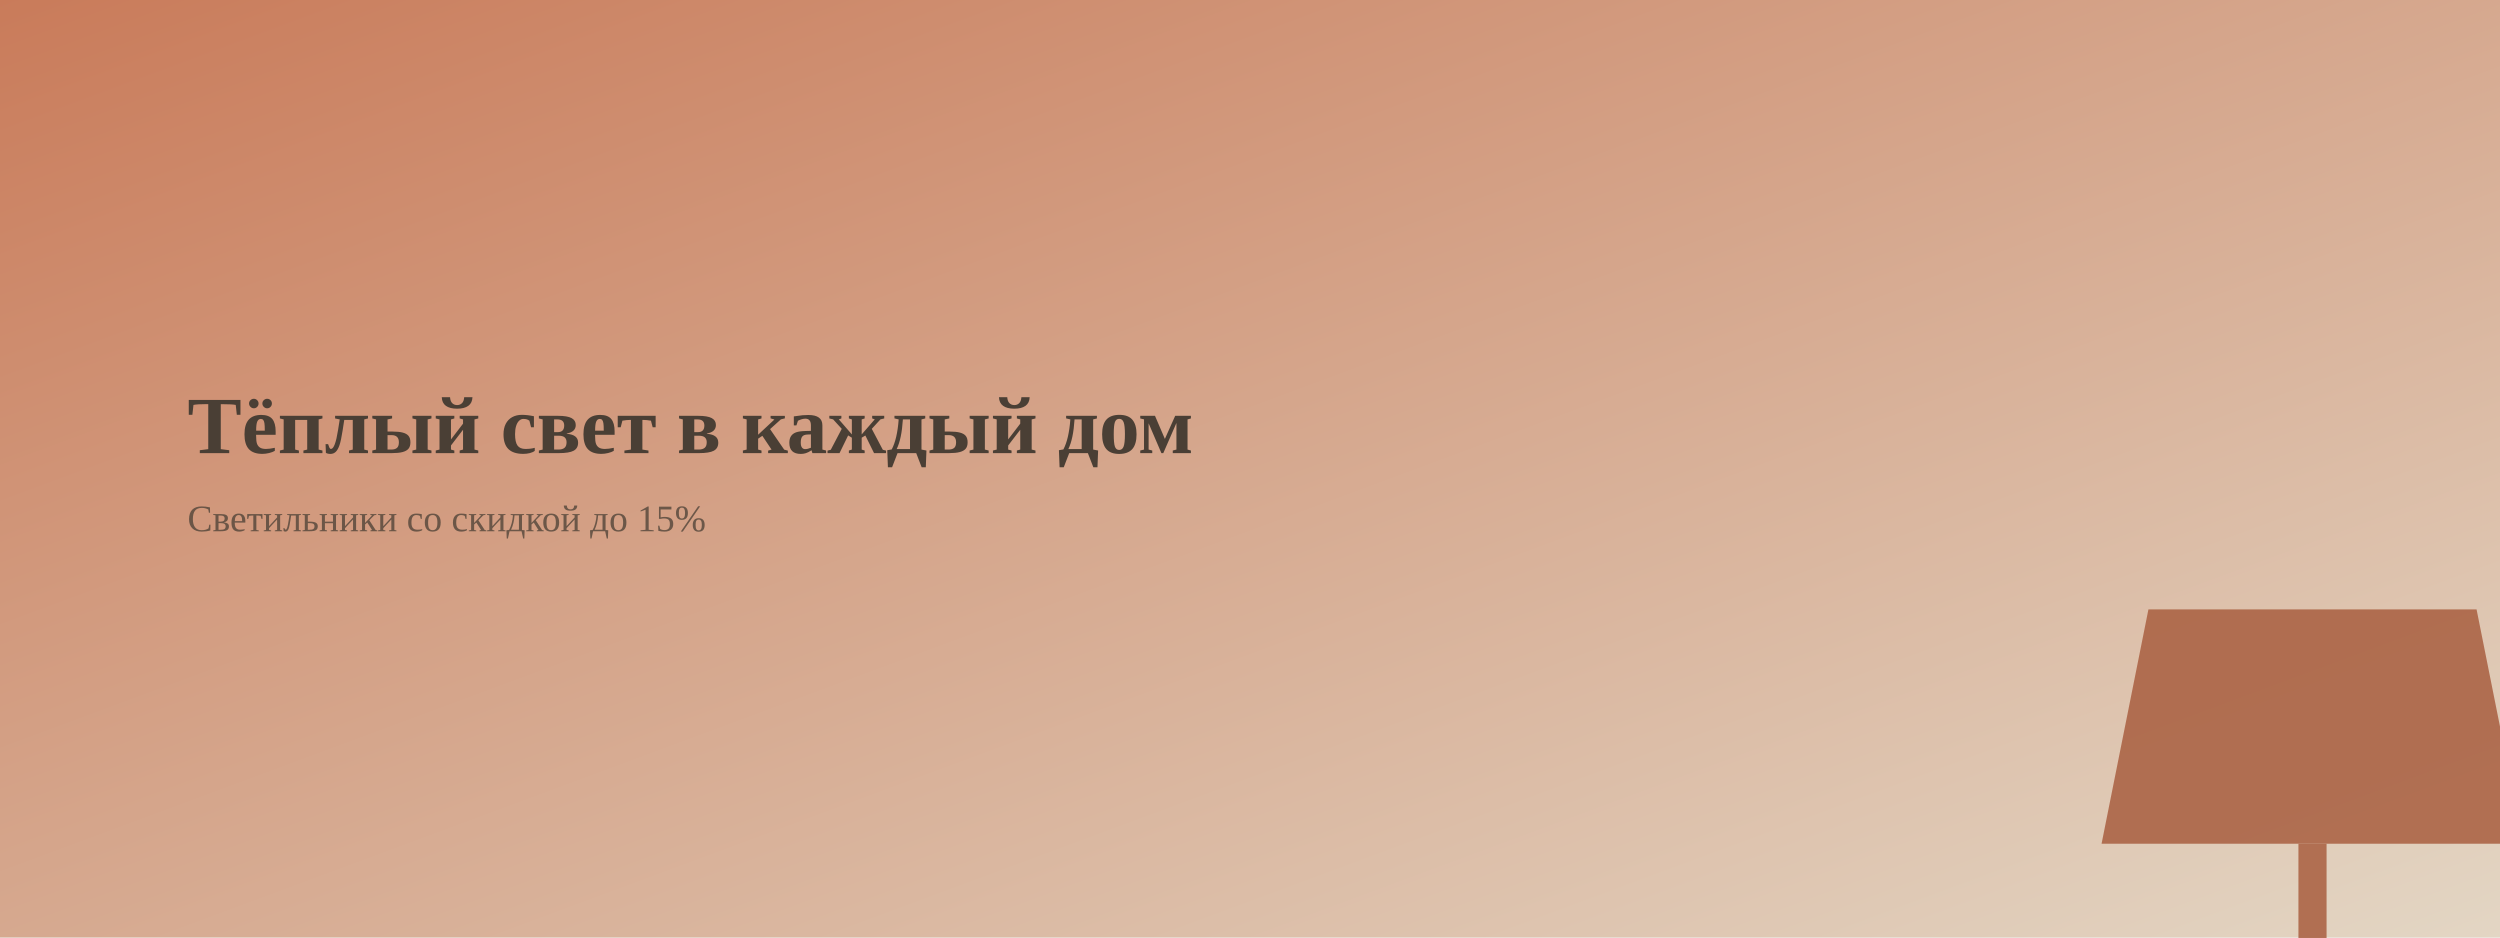
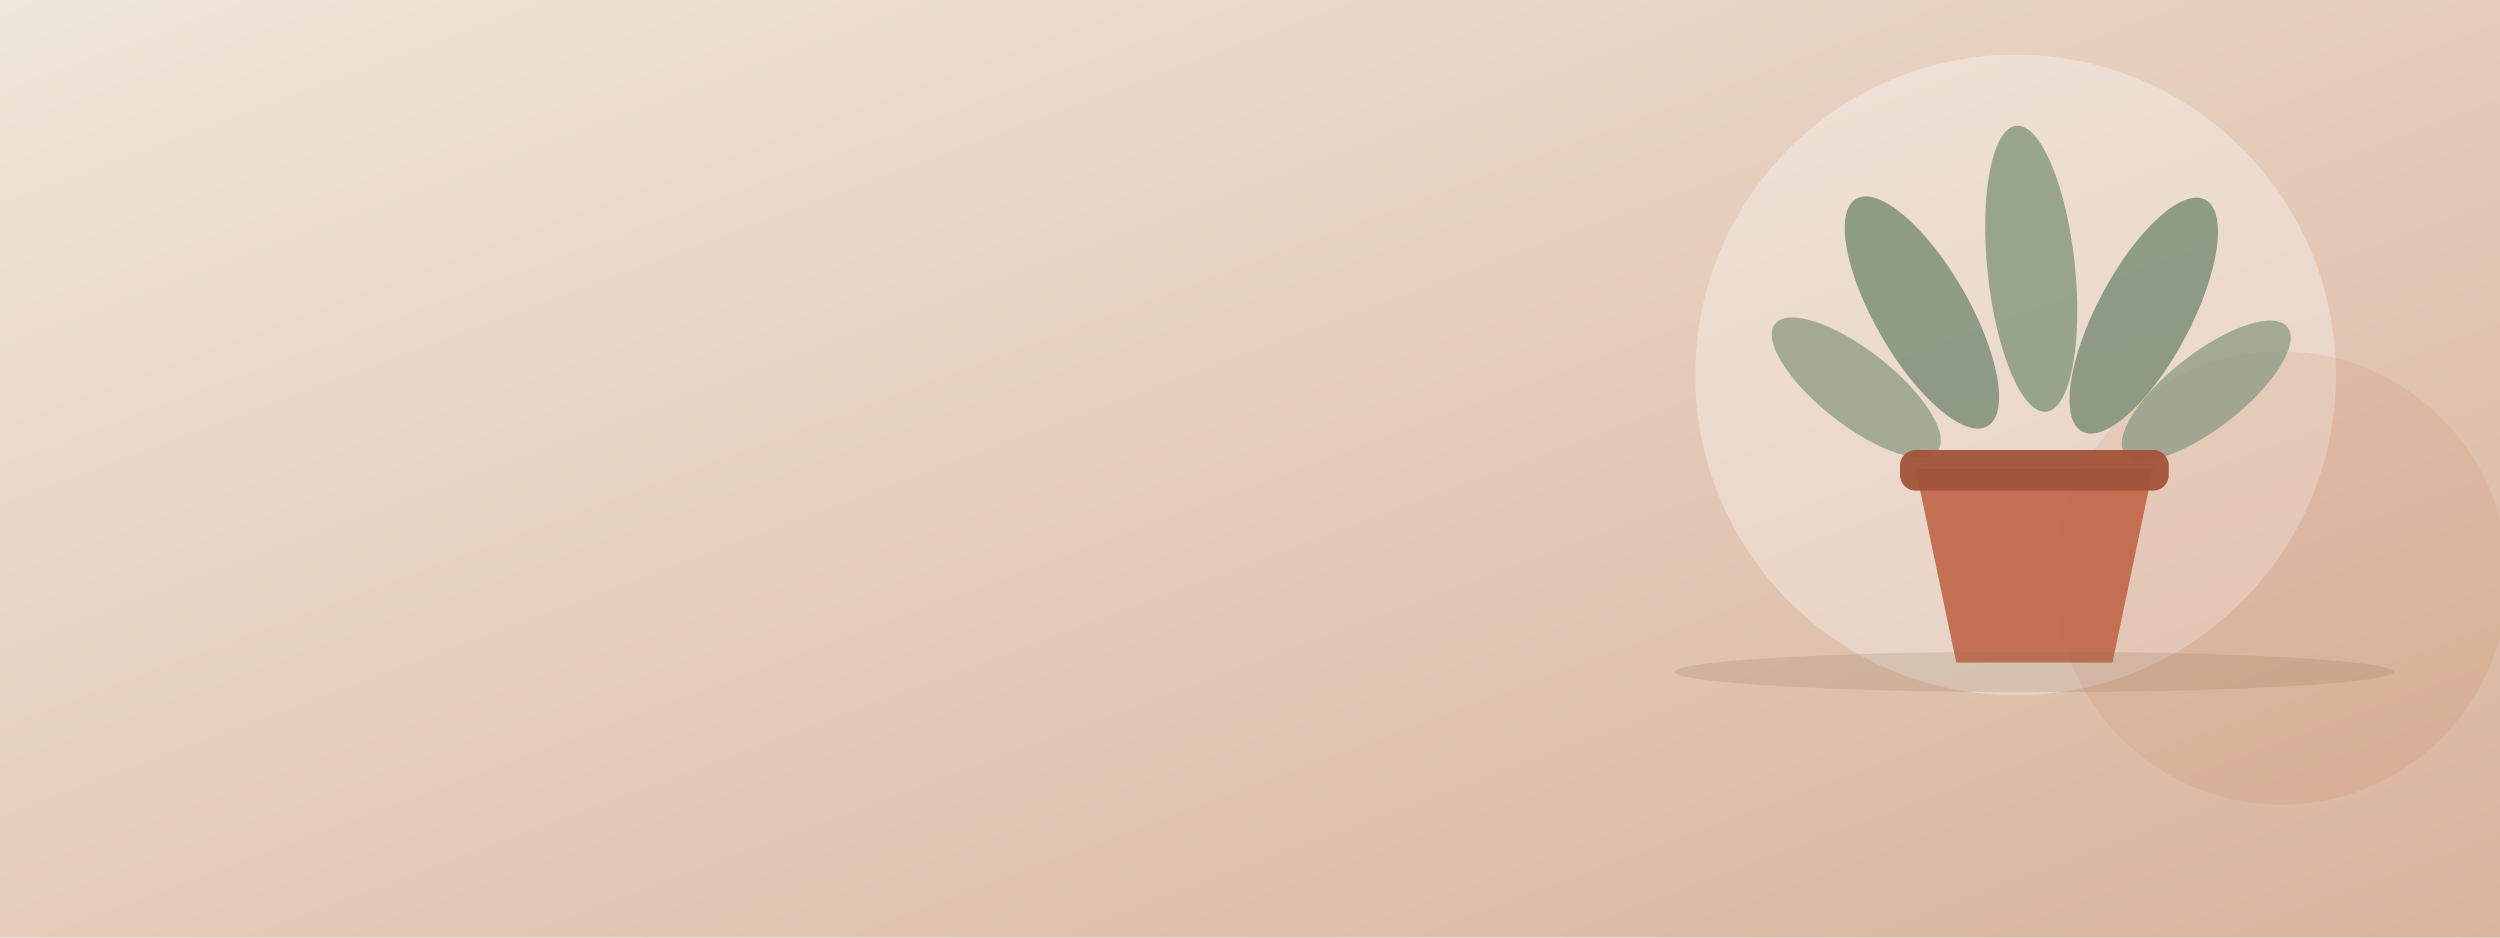
- <svg xmlns="http://www.w3.org/2000/svg" width="1600" height="600" viewBox="0 0 1600 600" role="img">
+ <svg xmlns="http://www.w3.org/2000/svg" width="1600" height="600" viewBox="0 0 1600 600" role="presentation">
  <defs>
-     <linearGradient id="hero3" x1="0%" y1="0%" x2="100%" y2="100%">
-       <stop offset="0%" stop-color="#C97B5A" />
-       <stop offset="100%" stop-color="#E3D6C4" />
+     <linearGradient id="hero-3" x1="0%" y1="0%" x2="100%" y2="100%">
+       <stop offset="0%" stop-color="#F0E6DA" />
+       <stop offset="100%" stop-color="#D8B49C" />
    </linearGradient>
  </defs>
-   <rect width="1600" height="600" fill="url(#hero3)" />
-   <g transform="translate(1180,0.0) scale(1.5)">
-     <g fill="#A85E40" fill-opacity="0.85">
-       <path d="M 130 260 L 270 260 L 290 360 L 110 360 Z" />
-       <rect x="194" y="360" width="12" height="70" />
-       <ellipse cx="200" cy="434" rx="46" ry="10" />
-     </g>
-   </g>
-   <text x="120" y="290.0" font-family="Georgia, 'Times New Roman', serif" font-size="52" font-weight="bold" fill="#4A3F35">Тёплый свет в каждый дом</text>
-   <text x="120" y="340.0" font-family="Georgia, 'Times New Roman', serif" font-size="24" fill="#4A3F35" fill-opacity="0.75">Светильники со скидкой до 15%</text>
+   <rect width="1600" height="600" fill="url(#hero-3)" />
+   <circle cx="1290" cy="240" r="205" fill="#FFFFFF" fill-opacity="0.32" />
+   <circle cx="1460" cy="370" r="145" fill="#C0674A" fill-opacity="0.12" />
+   <ellipse cx="1230" cy="200" rx="30" ry="84" fill="#7E9078" fill-opacity="0.85" transform="rotate(-30 1230 200)" />
+   <ellipse cx="1300" cy="172" rx="28" ry="92" fill="#8A9A83" fill-opacity="0.85" transform="rotate(-6 1300 172)" />
+   <ellipse cx="1372" cy="202" rx="30" ry="84" fill="#7E9078" fill-opacity="0.85" transform="rotate(28 1372 202)" />
+   <ellipse cx="1188" cy="248" rx="24" ry="66" fill="#8A9A83" fill-opacity="0.75" transform="rotate(-52 1188 248)" />
+   <ellipse cx="1412" cy="250" rx="24" ry="66" fill="#8A9A83" fill-opacity="0.75" transform="rotate(52 1412 250)" />
+   <path d="M 1226 300 L 1378 300 L 1352 424 L 1252 424 Z" fill="#C0674A" fill-opacity="0.92" />
+   <rect x="1216" y="288" width="172" height="26" rx="10" fill="#A2543B" fill-opacity="0.95" />
+   <ellipse cx="1302" cy="430" rx="230" ry="13" fill="#8A6B52" fill-opacity="0.18" />
</svg>
